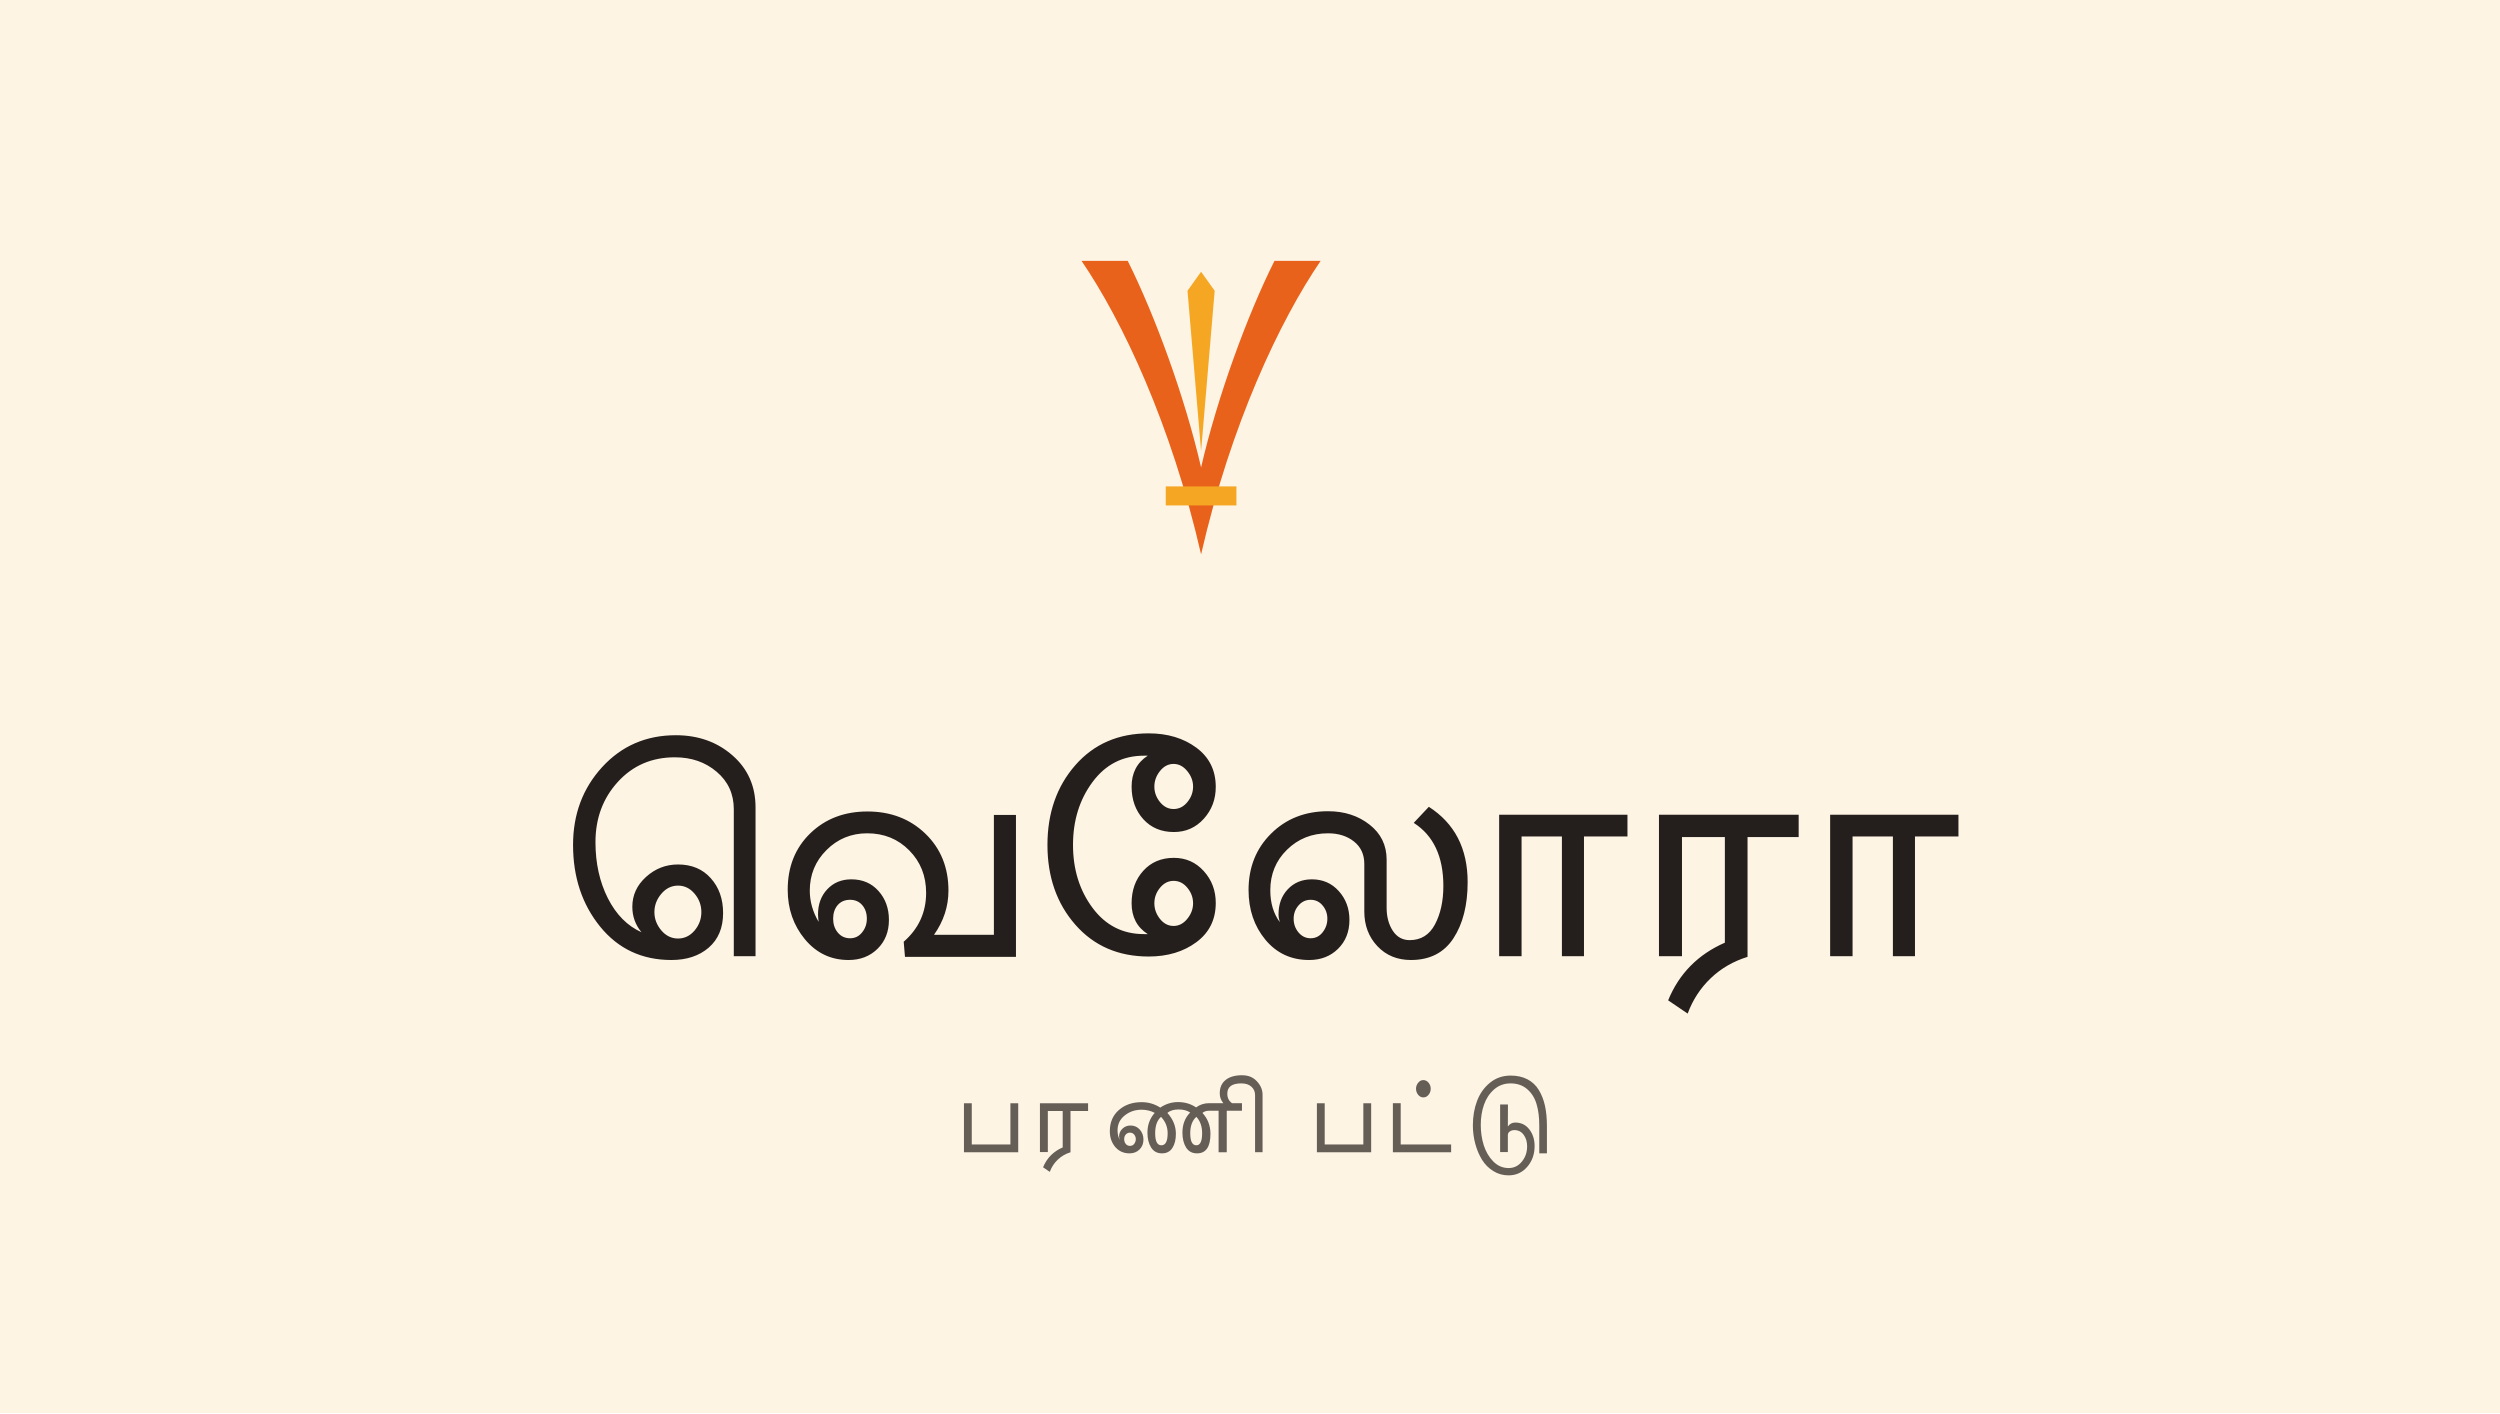
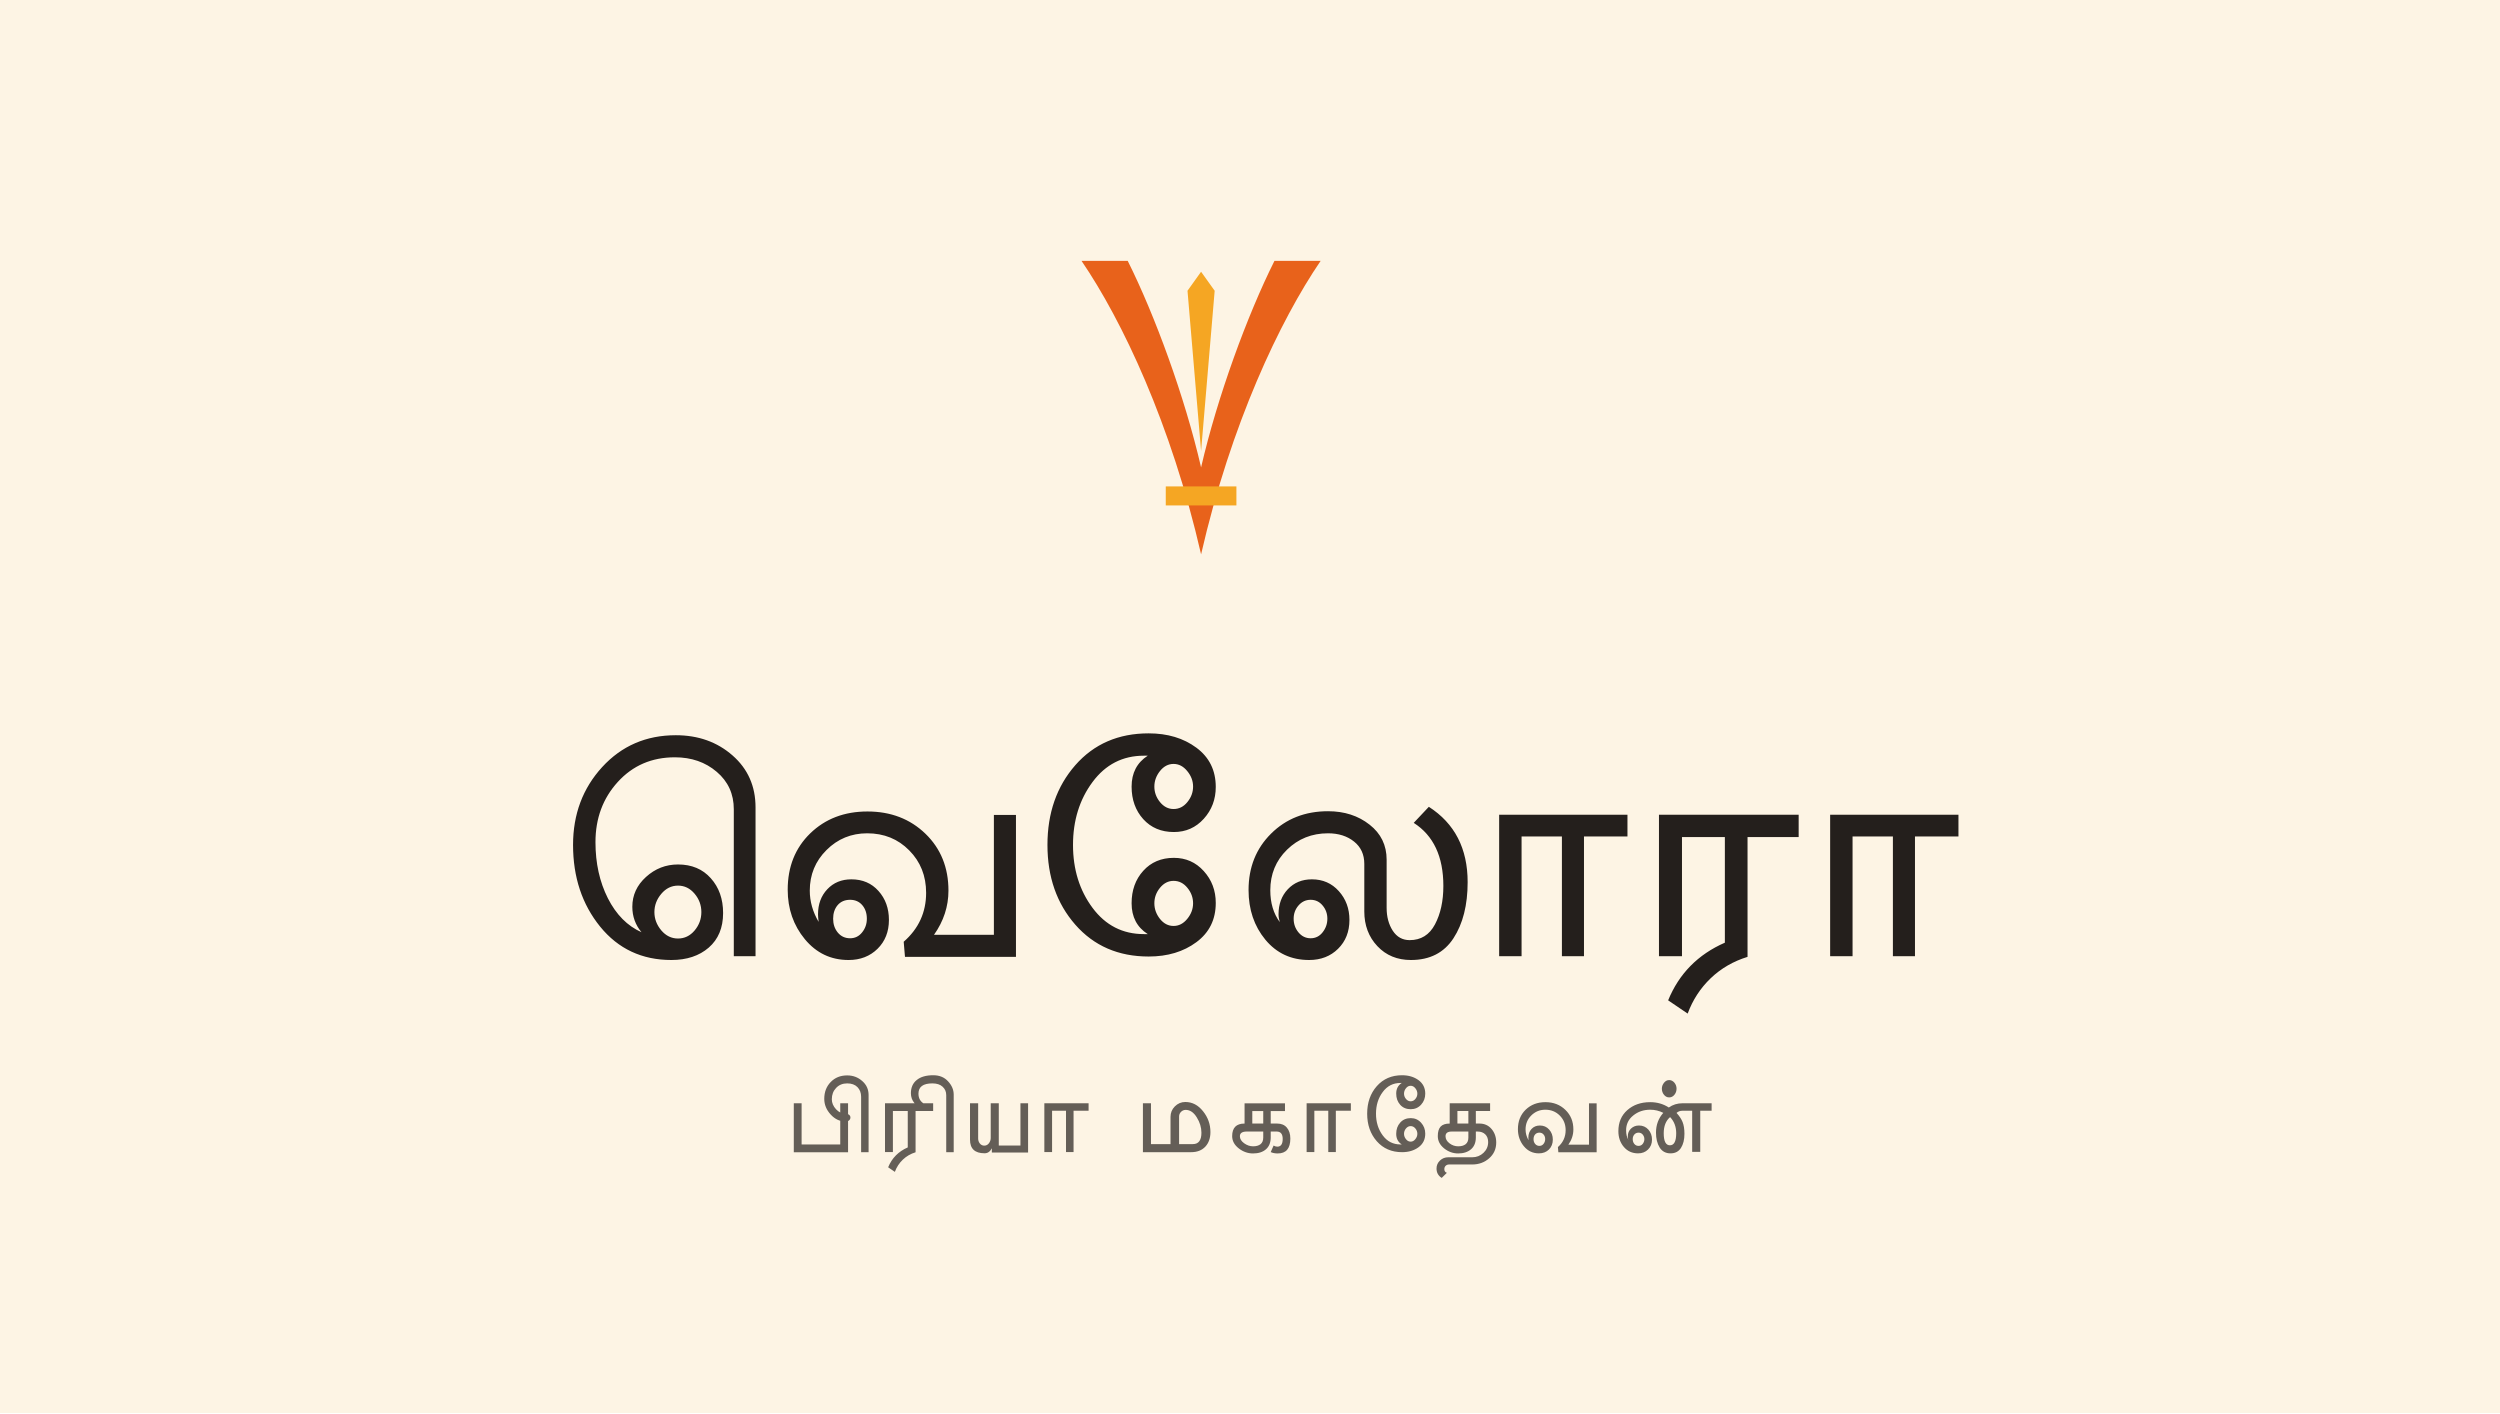
<svg xmlns="http://www.w3.org/2000/svg" viewBox="0 0 460 260" width="460" height="260">
  <rect width="460" height="260" fill="#FDF4E4" />
  <g transform="translate(196,44) scale(0.5)">
    <path d="M6 8 C 21 30 39 68 50 116 C 61 68 79 30 94 8 L 77 8 C 67 28 56 58 50 84 C 44 58 33 28 23 8 Z" fill="#E8621B" />
    <path d="M50 12 L55 19 L50 78 L45 19 Z" fill="#F5A623" />
    <path d="M37 91 L63 91 L63 98 L37 98 Z" fill="#F5A623" />
  </g>
  <text x="230" y="176" text-anchor="middle" font-family="Anek Tamil, sans-serif" font-size="58" fill="#241F1C">வெலோரா</text>
-   <text x="230" y="212" text-anchor="middle" font-family="Anek Tamil, sans-serif" font-size="20" letter-spacing="2" fill="rgba(36,31,28,.7)">பரணி பட்டு</text>
+   <text x="230" y="212" text-anchor="middle" font-family="Anek Tamil, sans-serif" font-size="20" letter-spacing="2" fill="rgba(36,31,28,.7)">பிரியா மகாதேவன்</text>
</svg>
